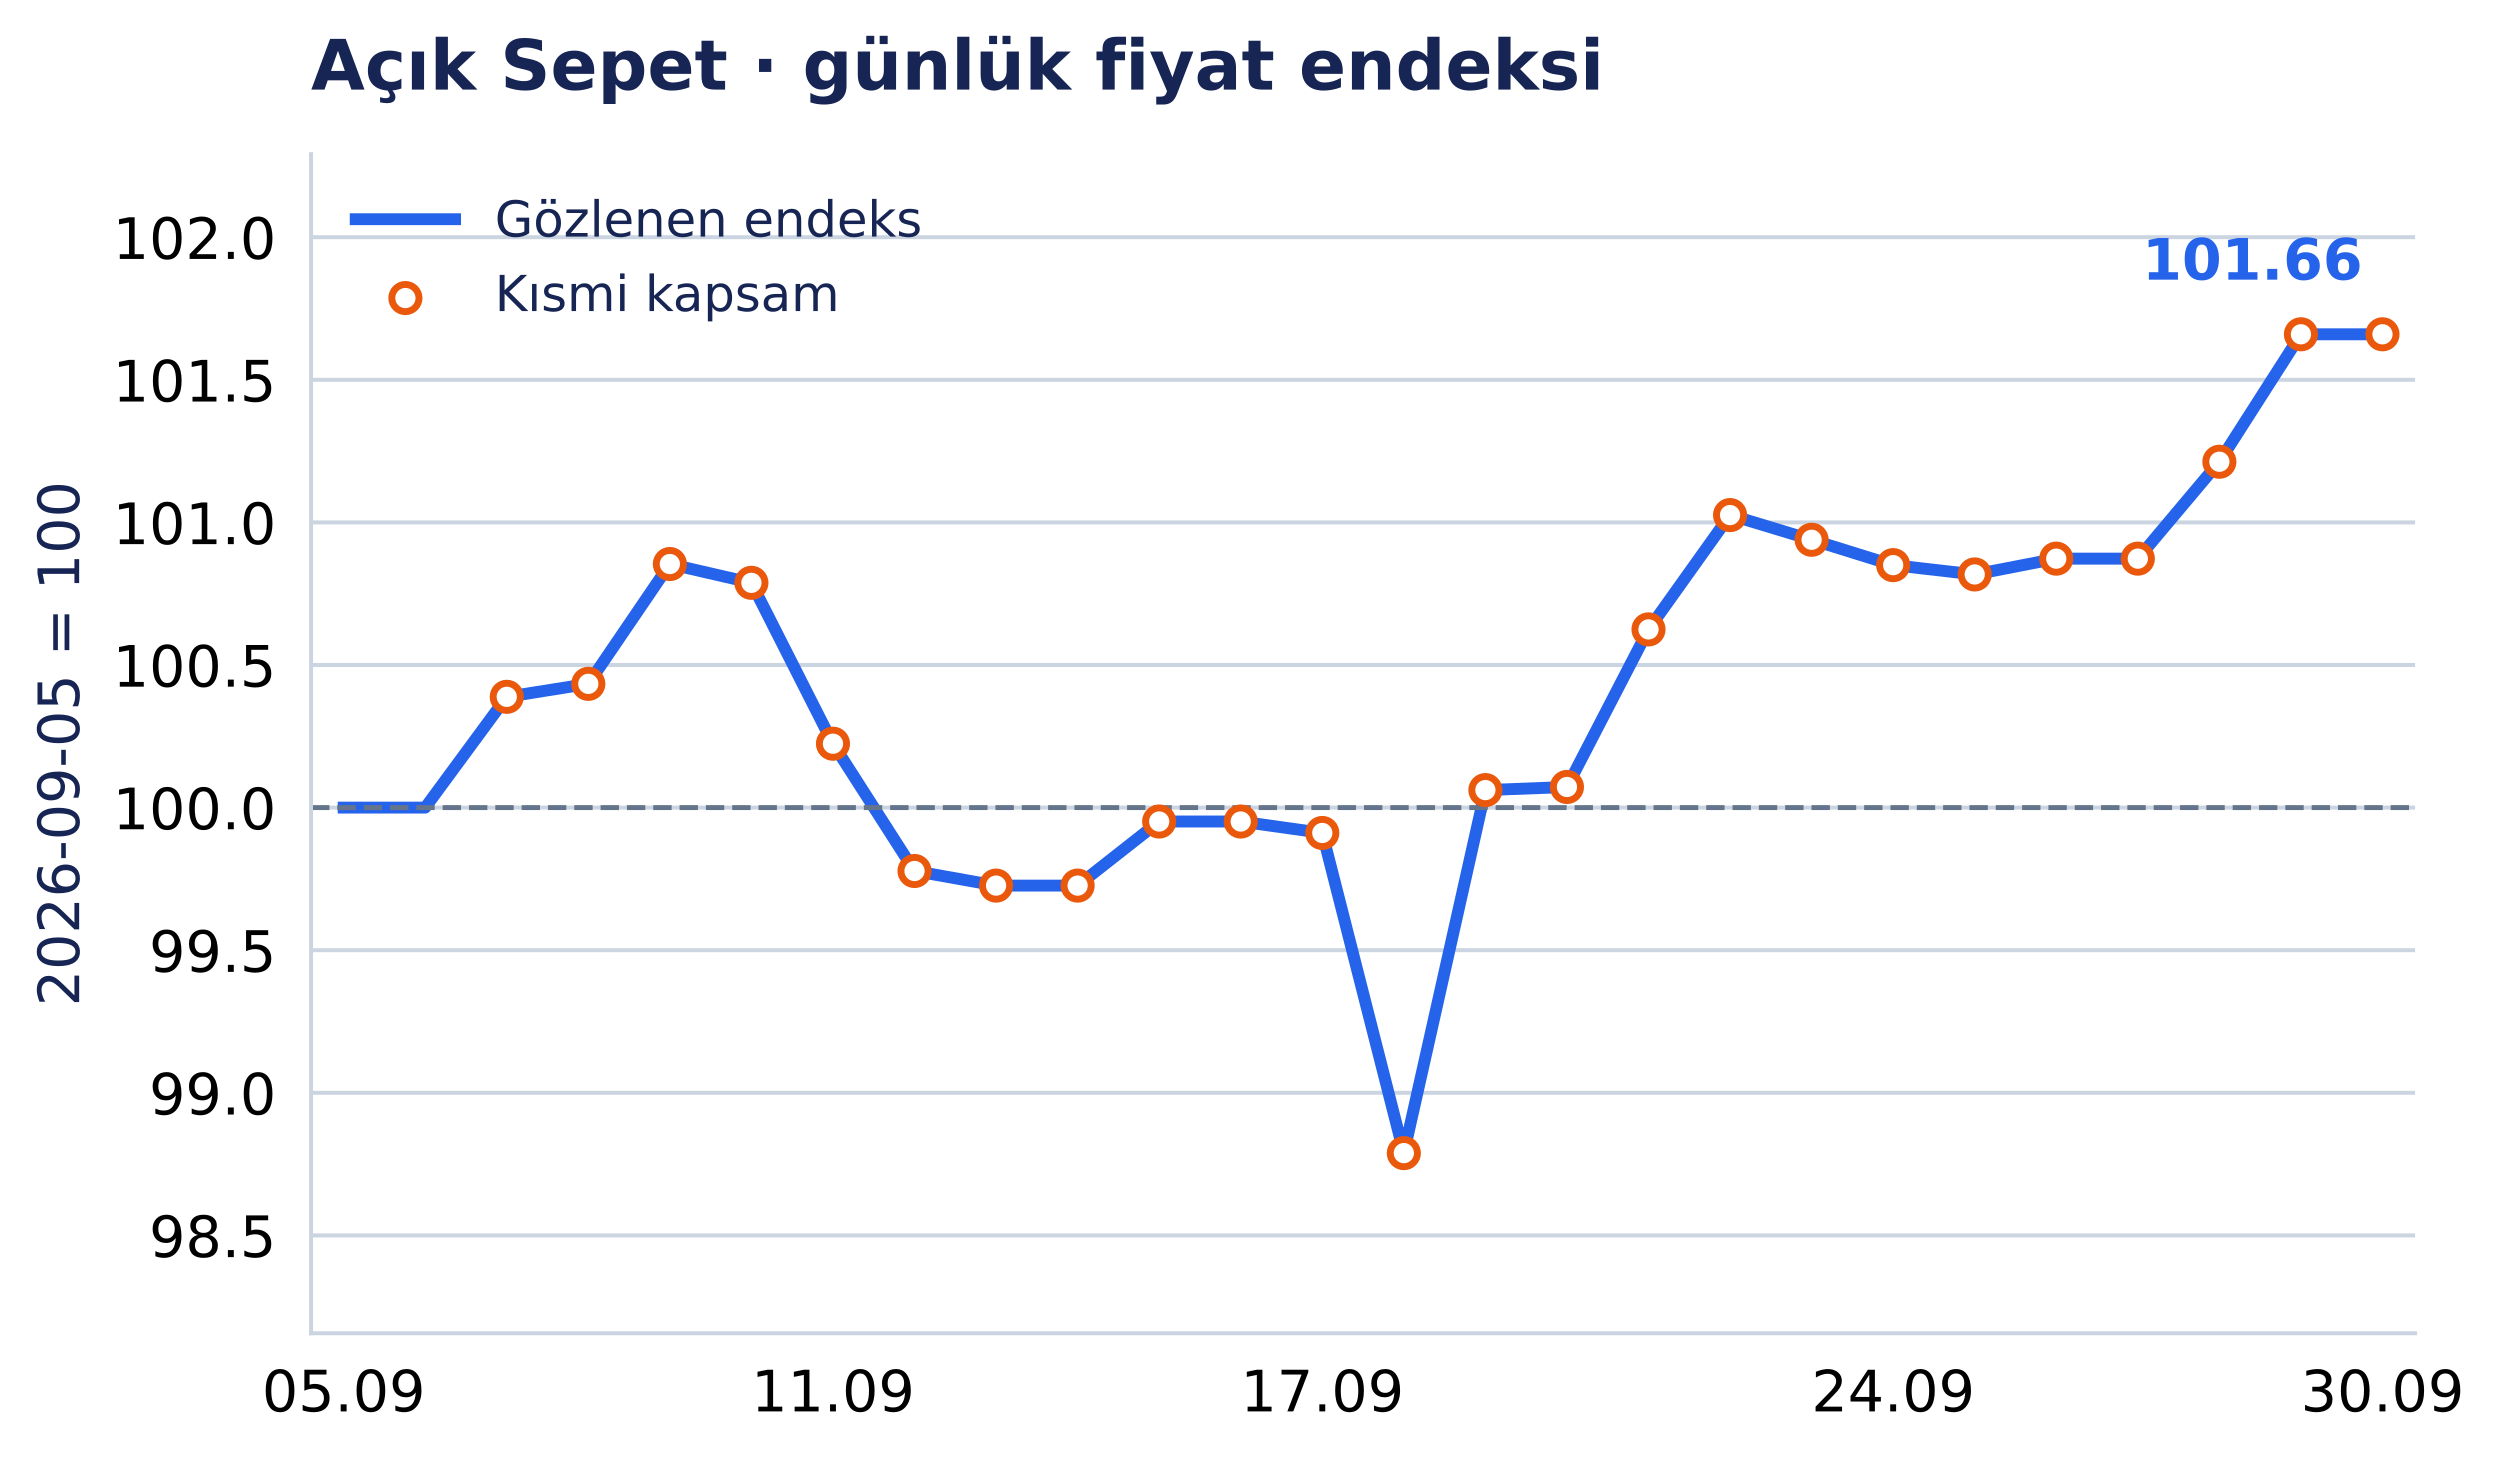
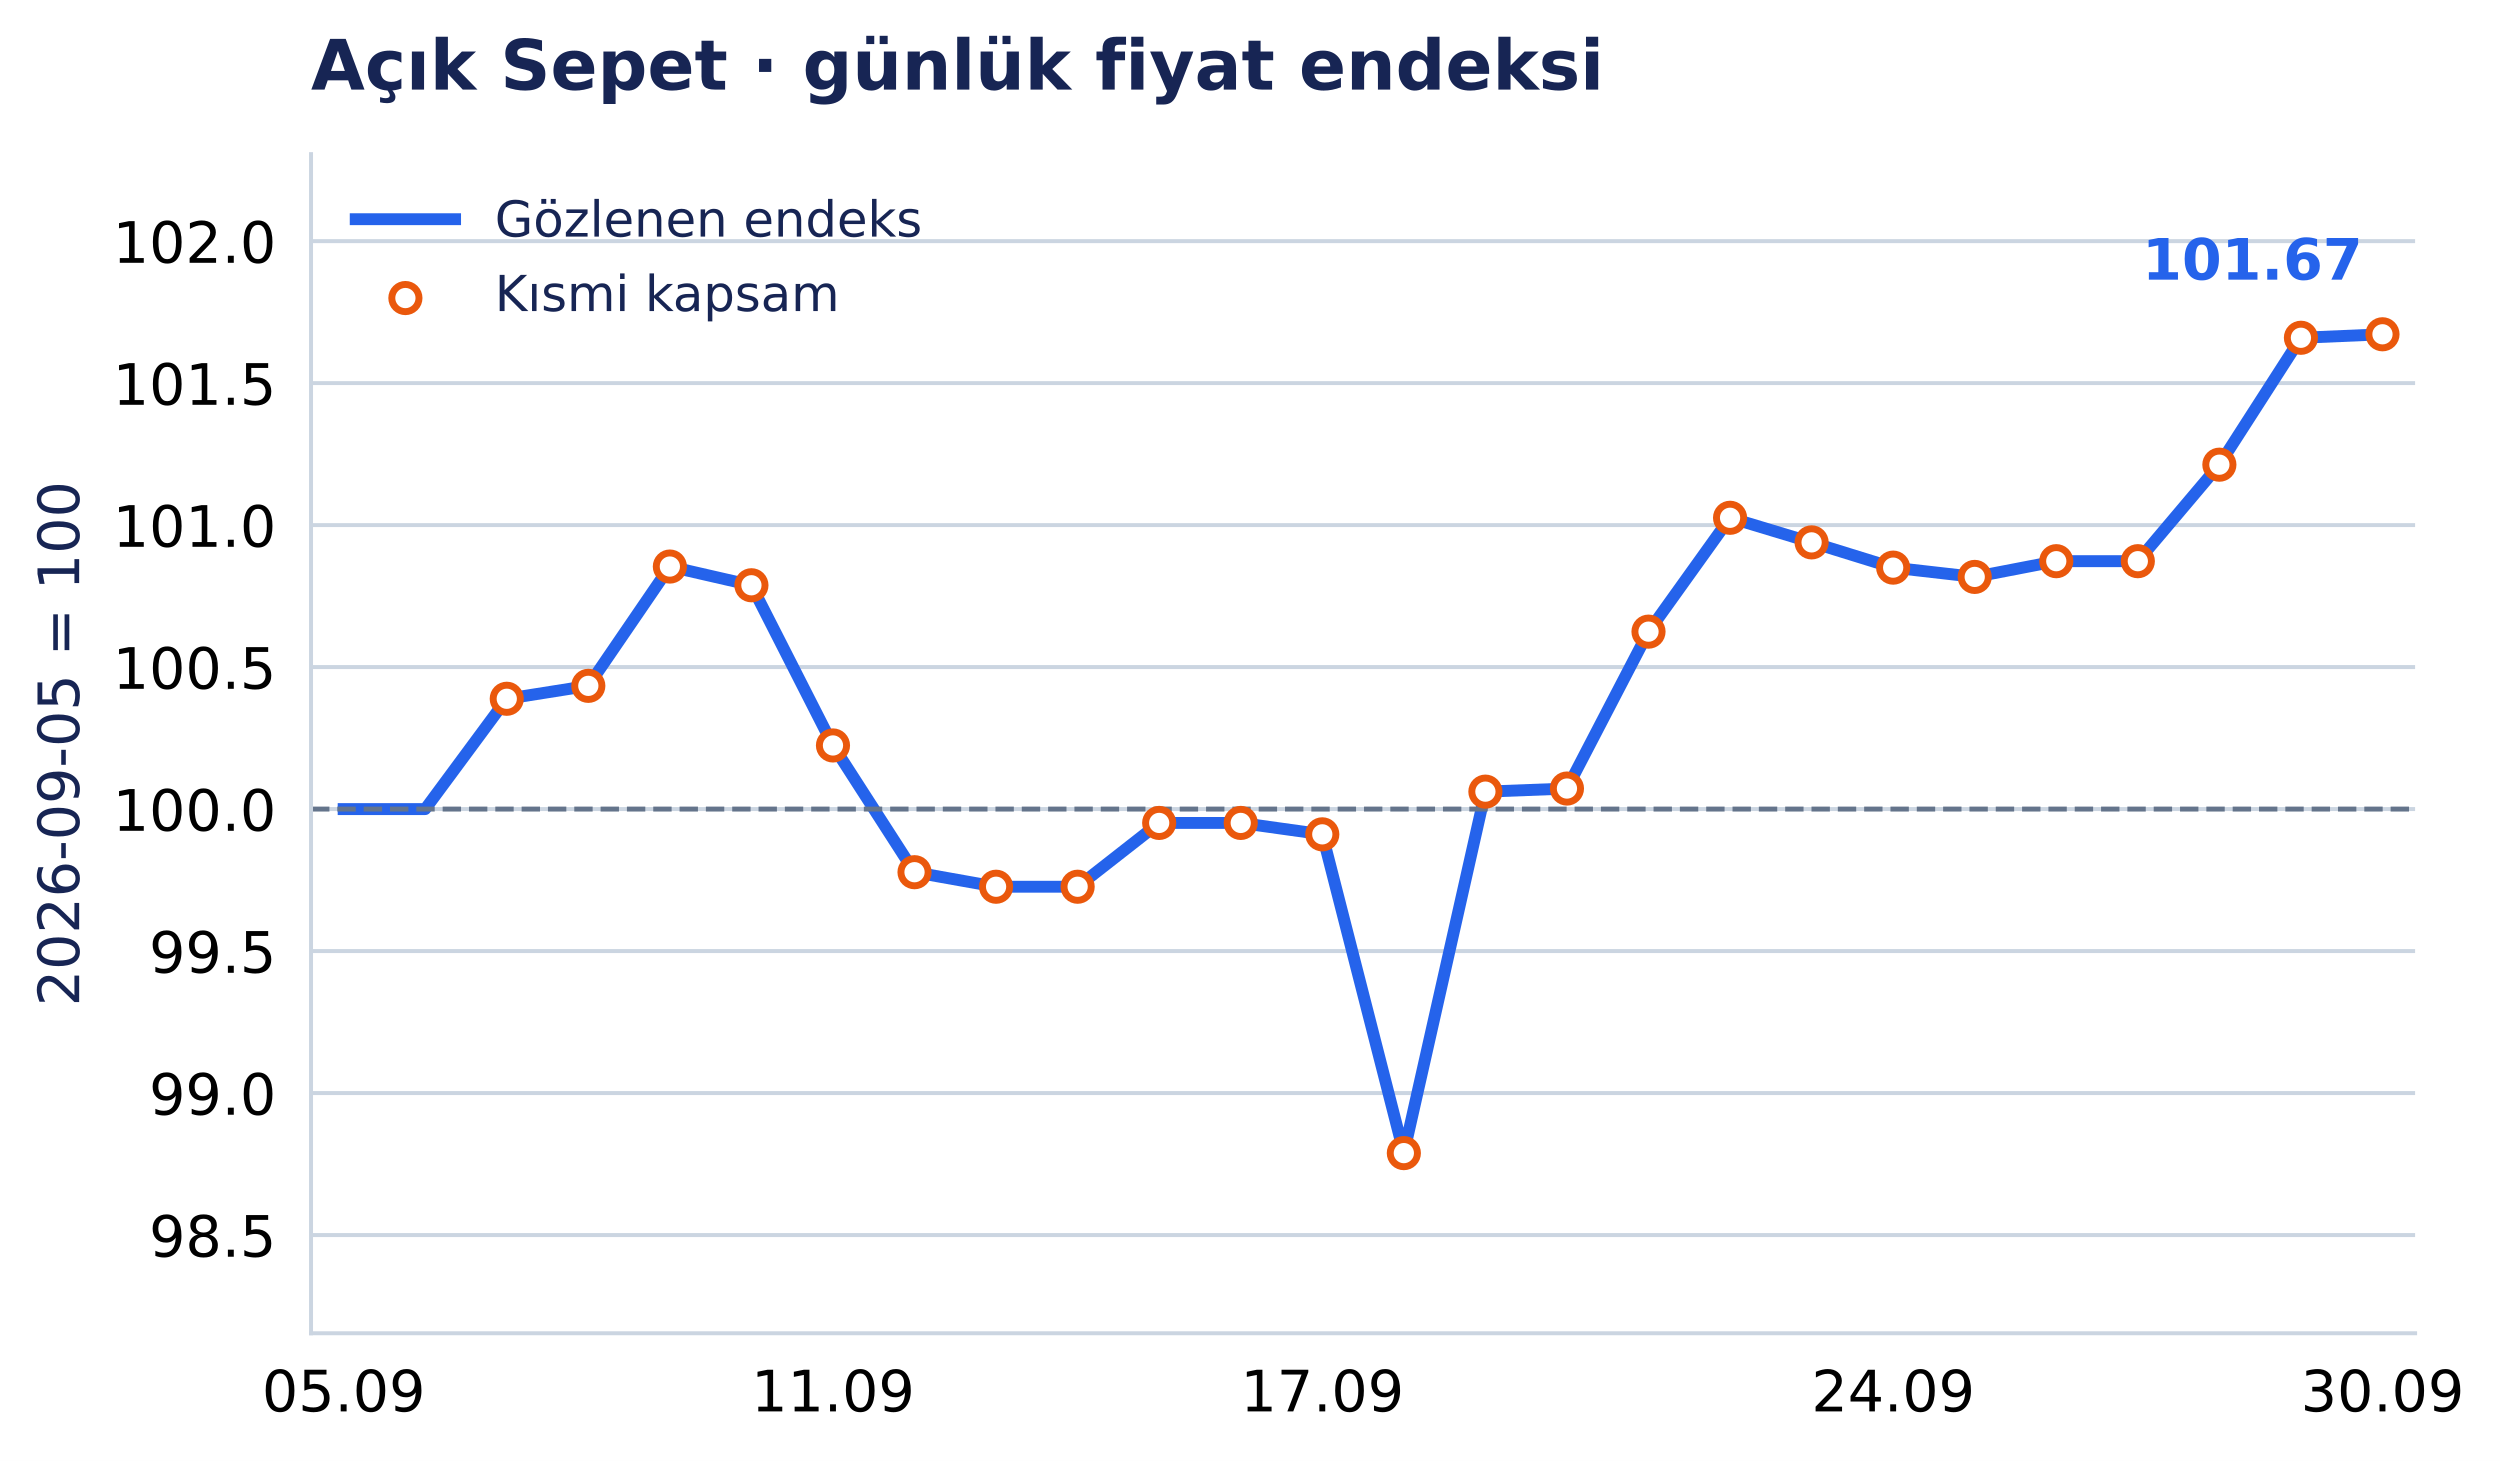
<svg xmlns="http://www.w3.org/2000/svg" xmlns:xlink="http://www.w3.org/1999/xlink" width="503.344pt" height="294.135pt" viewBox="0 0 503.344 294.135" version="1.1">
  <defs>
    <style type="text/css">*{stroke-linejoin: round; stroke-linecap: butt}</style>
  </defs>
  <g id="figure_1">
    <g id="patch_1">
      <path d="M 0 294.135 L 503.344 294.135 L 503.344 0 L 0 0 z " style="fill: #ffffff" />
    </g>
    <g id="axes_1">
      <g id="patch_2">
        <path d="M 62.622 268.435 L 486.251 268.435 L 486.251 31.035 L 62.622 31.035 z " style="fill: #ffffff" />
      </g>
      <g id="matplotlib.axis_1">
        <g id="xtick_1">
          <g id="line2d_1" />
          <g id="text_1">
            <text style="font-size: 11.5px; font-family: 'DejaVu Sans', 'Bitstream Vera Sans', 'Computer Modern Sans Serif', 'Lucida Grande', 'Verdana', 'Geneva', 'Lucid', 'Arial', 'Helvetica', 'Avant Garde', sans-serif; text-anchor: middle" x="69.19" y="284.172" transform="rotate(-0 69.19023 284.172)">05.09</text>
          </g>
        </g>
        <g id="xtick_2">
          <g id="line2d_2" />
          <g id="text_2">
            <text style="font-size: 11.5px; font-family: 'DejaVu Sans', 'Bitstream Vera Sans', 'Computer Modern Sans Serif', 'Lucida Grande', 'Verdana', 'Geneva', 'Lucid', 'Arial', 'Helvetica', 'Avant Garde', sans-serif; text-anchor: middle" x="167.709" y="284.172" transform="rotate(-0 167.7086 284.172)">11.09</text>
          </g>
        </g>
        <g id="xtick_3">
          <g id="line2d_3" />
          <g id="text_3">
            <text style="font-size: 11.5px; font-family: 'DejaVu Sans', 'Bitstream Vera Sans', 'Computer Modern Sans Serif', 'Lucida Grande', 'Verdana', 'Geneva', 'Lucid', 'Arial', 'Helvetica', 'Avant Garde', sans-serif; text-anchor: middle" x="266.227" y="284.172" transform="rotate(-0 266.2269 284.172)">17.09</text>
          </g>
        </g>
        <g id="xtick_4">
          <g id="line2d_4" />
          <g id="text_4">
            <text style="font-size: 11.5px; font-family: 'DejaVu Sans', 'Bitstream Vera Sans', 'Computer Modern Sans Serif', 'Lucida Grande', 'Verdana', 'Geneva', 'Lucid', 'Arial', 'Helvetica', 'Avant Garde', sans-serif; text-anchor: middle" x="381.165" y="284.172" transform="rotate(-0 381.165 284.172)">24.09</text>
          </g>
        </g>
        <g id="xtick_5">
          <g id="line2d_5" />
          <g id="text_5">
            <text style="font-size: 11.5px; font-family: 'DejaVu Sans', 'Bitstream Vera Sans', 'Computer Modern Sans Serif', 'Lucida Grande', 'Verdana', 'Geneva', 'Lucid', 'Arial', 'Helvetica', 'Avant Garde', sans-serif; text-anchor: middle" x="479.683" y="284.172" transform="rotate(-0 479.6833 284.172)">30.09</text>
          </g>
        </g>
      </g>
      <g id="matplotlib.axis_2">
        <g id="ytick_1">
          <g id="line2d_6">
-             <path d="M 62.622 248.731 L 486.251 248.731 " clip-path="url(#ped7f069198)" style="fill: none; stroke: #cbd5e1; stroke-width: 0.8; stroke-linecap: square" />
+             <path d="M 62.622 248.661 L 486.251 248.661 " clip-path="url(#ped7f069198)" style="fill: none; stroke: #cbd5e1; stroke-width: 0.8; stroke-linecap: square" />
          </g>
          <g id="line2d_7" />
          <g id="text_6">
-             <text style="font-size: 11.5px; font-family: 'DejaVu Sans', 'Bitstream Vera Sans', 'Computer Modern Sans Serif', 'Lucida Grande', 'Verdana', 'Geneva', 'Lucid', 'Arial', 'Helvetica', 'Avant Garde', sans-serif; text-anchor: end" x="55.622" y="253.1" transform="rotate(-0 55.62234 253.0998)">98.5</text>
+             <text style="font-size: 11.5px; font-family: 'DejaVu Sans', 'Bitstream Vera Sans', 'Computer Modern Sans Serif', 'Lucida Grande', 'Verdana', 'Geneva', 'Lucid', 'Arial', 'Helvetica', 'Avant Garde', sans-serif; text-anchor: end" x="55.622" y="253.029" transform="rotate(-0 55.62234 253.0292)">98.5</text>
          </g>
        </g>
        <g id="ytick_2">
          <g id="line2d_8">
-             <path d="M 62.622 220.021 L 486.251 220.021 " clip-path="url(#ped7f069198)" style="fill: none; stroke: #cbd5e1; stroke-width: 0.8; stroke-linecap: square" />
+             <path d="M 62.622 220.073 L 486.251 220.073 " clip-path="url(#ped7f069198)" style="fill: none; stroke: #cbd5e1; stroke-width: 0.8; stroke-linecap: square" />
          </g>
          <g id="line2d_9" />
          <g id="text_7">
-             <text style="font-size: 11.5px; font-family: 'DejaVu Sans', 'Bitstream Vera Sans', 'Computer Modern Sans Serif', 'Lucida Grande', 'Verdana', 'Geneva', 'Lucid', 'Arial', 'Helvetica', 'Avant Garde', sans-serif; text-anchor: end" x="55.622" y="224.389" transform="rotate(-0 55.62234 224.3894)">99.0</text>
+             <text style="font-size: 11.5px; font-family: 'DejaVu Sans', 'Bitstream Vera Sans', 'Computer Modern Sans Serif', 'Lucida Grande', 'Verdana', 'Geneva', 'Lucid', 'Arial', 'Helvetica', 'Avant Garde', sans-serif; text-anchor: end" x="55.622" y="224.441" transform="rotate(-0 55.62234 224.4412)">99.0</text>
          </g>
        </g>
        <g id="ytick_3">
          <g id="line2d_10">
-             <path d="M 62.622 191.31 L 486.251 191.31 " clip-path="url(#ped7f069198)" style="fill: none; stroke: #cbd5e1; stroke-width: 0.8; stroke-linecap: square" />
+             <path d="M 62.622 191.485 L 486.251 191.485 " clip-path="url(#ped7f069198)" style="fill: none; stroke: #cbd5e1; stroke-width: 0.8; stroke-linecap: square" />
          </g>
          <g id="line2d_11" />
          <g id="text_8">
-             <text style="font-size: 11.5px; font-family: 'DejaVu Sans', 'Bitstream Vera Sans', 'Computer Modern Sans Serif', 'Lucida Grande', 'Verdana', 'Geneva', 'Lucid', 'Arial', 'Helvetica', 'Avant Garde', sans-serif; text-anchor: end" x="55.622" y="195.679" transform="rotate(-0 55.62234 195.6789)">99.5</text>
+             <text style="font-size: 11.5px; font-family: 'DejaVu Sans', 'Bitstream Vera Sans', 'Computer Modern Sans Serif', 'Lucida Grande', 'Verdana', 'Geneva', 'Lucid', 'Arial', 'Helvetica', 'Avant Garde', sans-serif; text-anchor: end" x="55.622" y="195.853" transform="rotate(-0 55.62234 195.8532)">99.5</text>
          </g>
        </g>
        <g id="ytick_4">
          <g id="line2d_12">
-             <path d="M 62.622 162.6 L 486.251 162.6 " clip-path="url(#ped7f069198)" style="fill: none; stroke: #cbd5e1; stroke-width: 0.8; stroke-linecap: square" />
+             <path d="M 62.622 162.897 L 486.251 162.897 " clip-path="url(#ped7f069198)" style="fill: none; stroke: #cbd5e1; stroke-width: 0.8; stroke-linecap: square" />
          </g>
          <g id="line2d_13" />
          <g id="text_9">
-             <text style="font-size: 11.5px; font-family: 'DejaVu Sans', 'Bitstream Vera Sans', 'Computer Modern Sans Serif', 'Lucida Grande', 'Verdana', 'Geneva', 'Lucid', 'Arial', 'Helvetica', 'Avant Garde', sans-serif; text-anchor: end" x="55.622" y="166.968" transform="rotate(-0 55.62234 166.9685)">100.0</text>
+             <text style="font-size: 11.5px; font-family: 'DejaVu Sans', 'Bitstream Vera Sans', 'Computer Modern Sans Serif', 'Lucida Grande', 'Verdana', 'Geneva', 'Lucid', 'Arial', 'Helvetica', 'Avant Garde', sans-serif; text-anchor: end" x="55.622" y="167.265" transform="rotate(-0 55.62234 167.2652)">100.0</text>
          </g>
        </g>
        <g id="ytick_5">
          <g id="line2d_14">
-             <path d="M 62.622 133.889 L 486.251 133.889 " clip-path="url(#ped7f069198)" style="fill: none; stroke: #cbd5e1; stroke-width: 0.8; stroke-linecap: square" />
+             <path d="M 62.622 134.309 L 486.251 134.309 " clip-path="url(#ped7f069198)" style="fill: none; stroke: #cbd5e1; stroke-width: 0.8; stroke-linecap: square" />
          </g>
          <g id="line2d_15" />
          <g id="text_10">
-             <text style="font-size: 11.5px; font-family: 'DejaVu Sans', 'Bitstream Vera Sans', 'Computer Modern Sans Serif', 'Lucida Grande', 'Verdana', 'Geneva', 'Lucid', 'Arial', 'Helvetica', 'Avant Garde', sans-serif; text-anchor: end" x="55.622" y="138.258" transform="rotate(-0 55.62234 138.258)">100.5</text>
+             <text style="font-size: 11.5px; font-family: 'DejaVu Sans', 'Bitstream Vera Sans', 'Computer Modern Sans Serif', 'Lucida Grande', 'Verdana', 'Geneva', 'Lucid', 'Arial', 'Helvetica', 'Avant Garde', sans-serif; text-anchor: end" x="55.622" y="138.677" transform="rotate(-0 55.62234 138.6773)">100.5</text>
          </g>
        </g>
        <g id="ytick_6">
          <g id="line2d_16">
-             <path d="M 62.622 105.179 L 486.251 105.179 " clip-path="url(#ped7f069198)" style="fill: none; stroke: #cbd5e1; stroke-width: 0.8; stroke-linecap: square" />
+             <path d="M 62.622 105.721 L 486.251 105.721 " clip-path="url(#ped7f069198)" style="fill: none; stroke: #cbd5e1; stroke-width: 0.8; stroke-linecap: square" />
          </g>
          <g id="line2d_17" />
          <g id="text_11">
-             <text style="font-size: 11.5px; font-family: 'DejaVu Sans', 'Bitstream Vera Sans', 'Computer Modern Sans Serif', 'Lucida Grande', 'Verdana', 'Geneva', 'Lucid', 'Arial', 'Helvetica', 'Avant Garde', sans-serif; text-anchor: end" x="55.622" y="109.548" transform="rotate(-0 55.62234 109.5476)">101.0</text>
+             <text style="font-size: 11.5px; font-family: 'DejaVu Sans', 'Bitstream Vera Sans', 'Computer Modern Sans Serif', 'Lucida Grande', 'Verdana', 'Geneva', 'Lucid', 'Arial', 'Helvetica', 'Avant Garde', sans-serif; text-anchor: end" x="55.622" y="110.089" transform="rotate(-0 55.62234 110.0893)">101.0</text>
          </g>
        </g>
        <g id="ytick_7">
          <g id="line2d_18">
-             <path d="M 62.622 76.469 L 486.251 76.469 " clip-path="url(#ped7f069198)" style="fill: none; stroke: #cbd5e1; stroke-width: 0.8; stroke-linecap: square" />
+             <path d="M 62.622 77.133 L 486.251 77.133 " clip-path="url(#ped7f069198)" style="fill: none; stroke: #cbd5e1; stroke-width: 0.8; stroke-linecap: square" />
          </g>
          <g id="line2d_19" />
          <g id="text_12">
-             <text style="font-size: 11.5px; font-family: 'DejaVu Sans', 'Bitstream Vera Sans', 'Computer Modern Sans Serif', 'Lucida Grande', 'Verdana', 'Geneva', 'Lucid', 'Arial', 'Helvetica', 'Avant Garde', sans-serif; text-anchor: end" x="55.622" y="80.837" transform="rotate(-0 55.62234 80.83716)">101.5</text>
+             <text style="font-size: 11.5px; font-family: 'DejaVu Sans', 'Bitstream Vera Sans', 'Computer Modern Sans Serif', 'Lucida Grande', 'Verdana', 'Geneva', 'Lucid', 'Arial', 'Helvetica', 'Avant Garde', sans-serif; text-anchor: end" x="55.622" y="81.501" transform="rotate(-0 55.62234 81.50133)">101.5</text>
          </g>
        </g>
        <g id="ytick_8">
          <g id="line2d_20">
-             <path d="M 62.622 47.758 L 486.251 47.758 " clip-path="url(#ped7f069198)" style="fill: none; stroke: #cbd5e1; stroke-width: 0.8; stroke-linecap: square" />
+             <path d="M 62.622 48.545 L 486.251 48.545 " clip-path="url(#ped7f069198)" style="fill: none; stroke: #cbd5e1; stroke-width: 0.8; stroke-linecap: square" />
          </g>
          <g id="line2d_21" />
          <g id="text_13">
-             <text style="font-size: 11.5px; font-family: 'DejaVu Sans', 'Bitstream Vera Sans', 'Computer Modern Sans Serif', 'Lucida Grande', 'Verdana', 'Geneva', 'Lucid', 'Arial', 'Helvetica', 'Avant Garde', sans-serif; text-anchor: end" x="55.622" y="52.127" transform="rotate(-0 55.62234 52.12671)">102.0</text>
+             <text style="font-size: 11.5px; font-family: 'DejaVu Sans', 'Bitstream Vera Sans', 'Computer Modern Sans Serif', 'Lucida Grande', 'Verdana', 'Geneva', 'Lucid', 'Arial', 'Helvetica', 'Avant Garde', sans-serif; text-anchor: end" x="55.622" y="52.913" transform="rotate(-0 55.62234 52.91336)">102.0</text>
          </g>
        </g>
        <g id="text_14">
          <text style="font-size: 11.5px; font-family: 'DejaVu Sans', 'Bitstream Vera Sans', 'Computer Modern Sans Serif', 'Lucida Grande', 'Verdana', 'Geneva', 'Lucid', 'Arial', 'Helvetica', 'Avant Garde', sans-serif; text-anchor: middle; fill: #172554" x="15.937" y="149.735" transform="rotate(-90 15.93731 149.7347)">2026-09-05 = 100</text>
        </g>
      </g>
      <g id="line2d_22">
-         <path d="M 69.19 162.6 L 85.61 162.6 L 102.03 140.298 L 118.449 137.685 L 134.869 113.562 L 151.289 117.346 L 167.709 149.738 L 184.128 175.365 L 200.548 178.304 L 216.968 178.304 L 233.387 165.402 L 249.807 165.402 L 266.227 167.71 L 282.647 232.165 L 299.066 159.074 L 315.486 158.448 L 331.906 126.723 L 348.326 103.703 L 364.745 108.676 L 381.165 113.781 L 397.585 115.658 L 414.004 112.477 L 430.424 112.477 L 446.844 92.966 L 463.264 67.304 L 479.683 67.304 " clip-path="url(#ped7f069198)" style="fill: none; stroke: #2563eb; stroke-width: 2.4; stroke-linecap: square" />
+         <path d="M 69.19 162.897 L 85.61 162.897 L 102.03 140.689 L 118.449 138.088 L 134.869 114.068 L 151.289 117.836 L 167.709 150.089 L 184.128 175.607 L 200.548 178.534 L 216.968 178.534 L 233.387 165.687 L 249.807 165.687 L 266.227 167.985 L 282.647 232.165 L 299.066 159.386 L 315.486 158.763 L 331.906 127.173 L 348.326 104.251 L 364.745 109.203 L 381.165 114.286 L 397.585 116.155 L 414.004 112.988 L 430.424 112.988 L 446.844 93.559 L 463.264 68.007 L 479.683 67.304 " clip-path="url(#ped7f069198)" style="fill: none; stroke: #2563eb; stroke-width: 2.4; stroke-linecap: square" />
      </g>
      <g id="line2d_23">
-         <path d="M 62.622 162.6 L 486.251 162.6 " clip-path="url(#ped7f069198)" style="fill: none; stroke-dasharray: 3.7,1.6; stroke-dashoffset: 0; stroke: #64748b" />
+         <path d="M 62.622 162.897 L 486.251 162.897 " clip-path="url(#ped7f069198)" style="fill: none; stroke-dasharray: 3.7,1.6; stroke-dashoffset: 0; stroke: #64748b" />
      </g>
      <g id="patch_3">
        <path d="M 62.622 268.435 L 62.622 31.035 " style="fill: none; stroke: #cbd5e1; stroke-width: 0.8; stroke-linejoin: miter; stroke-linecap: square" />
      </g>
      <g id="patch_4">
        <path d="M 62.622 268.435 L 486.251 268.435 " style="fill: none; stroke: #cbd5e1; stroke-width: 0.8; stroke-linejoin: miter; stroke-linecap: square" />
      </g>
      <g id="PathCollection_1">
        <defs>
          <path id="m3957c04aab" d="M 0 2.739 C 0.726 2.739 1.423 2.45 1.936 1.936 C 2.45 1.423 2.739 0.726 2.739 0 C 2.739 -0.726 2.45 -1.423 1.936 -1.936 C 1.423 -2.45 0.726 -2.739 0 -2.739 C -0.726 -2.739 -1.423 -2.45 -1.936 -1.936 C -2.45 -1.423 -2.739 -0.726 -2.739 0 C -2.739 0.726 -2.45 1.423 -1.936 1.936 C -1.423 2.45 -0.726 2.739 0 2.739 z " style="stroke: #ea580c; stroke-width: 1.4" />
        </defs>
        <g clip-path="url(#ped7f069198)">
-           <use xlink:href="#m3957c04aab" x="102.03" y="140.298" style="fill: #ffffff; stroke: #ea580c; stroke-width: 1.4" />
-           <use xlink:href="#m3957c04aab" x="118.449" y="137.685" style="fill: #ffffff; stroke: #ea580c; stroke-width: 1.4" />
-           <use xlink:href="#m3957c04aab" x="134.869" y="113.562" style="fill: #ffffff; stroke: #ea580c; stroke-width: 1.4" />
-           <use xlink:href="#m3957c04aab" x="151.289" y="117.346" style="fill: #ffffff; stroke: #ea580c; stroke-width: 1.4" />
-           <use xlink:href="#m3957c04aab" x="167.709" y="149.738" style="fill: #ffffff; stroke: #ea580c; stroke-width: 1.4" />
-           <use xlink:href="#m3957c04aab" x="184.128" y="175.365" style="fill: #ffffff; stroke: #ea580c; stroke-width: 1.4" />
-           <use xlink:href="#m3957c04aab" x="200.548" y="178.304" style="fill: #ffffff; stroke: #ea580c; stroke-width: 1.4" />
-           <use xlink:href="#m3957c04aab" x="216.968" y="178.304" style="fill: #ffffff; stroke: #ea580c; stroke-width: 1.4" />
-           <use xlink:href="#m3957c04aab" x="233.387" y="165.402" style="fill: #ffffff; stroke: #ea580c; stroke-width: 1.4" />
-           <use xlink:href="#m3957c04aab" x="249.807" y="165.402" style="fill: #ffffff; stroke: #ea580c; stroke-width: 1.4" />
-           <use xlink:href="#m3957c04aab" x="266.227" y="167.71" style="fill: #ffffff; stroke: #ea580c; stroke-width: 1.4" />
+           <use xlink:href="#m3957c04aab" x="102.03" y="140.689" style="fill: #ffffff; stroke: #ea580c; stroke-width: 1.4" />
+           <use xlink:href="#m3957c04aab" x="118.449" y="138.088" style="fill: #ffffff; stroke: #ea580c; stroke-width: 1.4" />
+           <use xlink:href="#m3957c04aab" x="134.869" y="114.068" style="fill: #ffffff; stroke: #ea580c; stroke-width: 1.4" />
+           <use xlink:href="#m3957c04aab" x="151.289" y="117.836" style="fill: #ffffff; stroke: #ea580c; stroke-width: 1.4" />
+           <use xlink:href="#m3957c04aab" x="167.709" y="150.089" style="fill: #ffffff; stroke: #ea580c; stroke-width: 1.4" />
+           <use xlink:href="#m3957c04aab" x="184.128" y="175.607" style="fill: #ffffff; stroke: #ea580c; stroke-width: 1.4" />
+           <use xlink:href="#m3957c04aab" x="200.548" y="178.534" style="fill: #ffffff; stroke: #ea580c; stroke-width: 1.4" />
+           <use xlink:href="#m3957c04aab" x="216.968" y="178.534" style="fill: #ffffff; stroke: #ea580c; stroke-width: 1.4" />
+           <use xlink:href="#m3957c04aab" x="233.387" y="165.687" style="fill: #ffffff; stroke: #ea580c; stroke-width: 1.4" />
+           <use xlink:href="#m3957c04aab" x="249.807" y="165.687" style="fill: #ffffff; stroke: #ea580c; stroke-width: 1.4" />
+           <use xlink:href="#m3957c04aab" x="266.227" y="167.985" style="fill: #ffffff; stroke: #ea580c; stroke-width: 1.4" />
          <use xlink:href="#m3957c04aab" x="282.647" y="232.165" style="fill: #ffffff; stroke: #ea580c; stroke-width: 1.4" />
-           <use xlink:href="#m3957c04aab" x="299.066" y="159.074" style="fill: #ffffff; stroke: #ea580c; stroke-width: 1.4" />
-           <use xlink:href="#m3957c04aab" x="315.486" y="158.448" style="fill: #ffffff; stroke: #ea580c; stroke-width: 1.4" />
-           <use xlink:href="#m3957c04aab" x="331.906" y="126.723" style="fill: #ffffff; stroke: #ea580c; stroke-width: 1.4" />
-           <use xlink:href="#m3957c04aab" x="348.326" y="103.703" style="fill: #ffffff; stroke: #ea580c; stroke-width: 1.4" />
-           <use xlink:href="#m3957c04aab" x="364.745" y="108.676" style="fill: #ffffff; stroke: #ea580c; stroke-width: 1.4" />
-           <use xlink:href="#m3957c04aab" x="381.165" y="113.781" style="fill: #ffffff; stroke: #ea580c; stroke-width: 1.4" />
-           <use xlink:href="#m3957c04aab" x="397.585" y="115.658" style="fill: #ffffff; stroke: #ea580c; stroke-width: 1.4" />
-           <use xlink:href="#m3957c04aab" x="414.004" y="112.477" style="fill: #ffffff; stroke: #ea580c; stroke-width: 1.4" />
-           <use xlink:href="#m3957c04aab" x="430.424" y="112.477" style="fill: #ffffff; stroke: #ea580c; stroke-width: 1.4" />
-           <use xlink:href="#m3957c04aab" x="446.844" y="92.966" style="fill: #ffffff; stroke: #ea580c; stroke-width: 1.4" />
-           <use xlink:href="#m3957c04aab" x="463.264" y="67.304" style="fill: #ffffff; stroke: #ea580c; stroke-width: 1.4" />
+           <use xlink:href="#m3957c04aab" x="299.066" y="159.386" style="fill: #ffffff; stroke: #ea580c; stroke-width: 1.4" />
+           <use xlink:href="#m3957c04aab" x="315.486" y="158.763" style="fill: #ffffff; stroke: #ea580c; stroke-width: 1.4" />
+           <use xlink:href="#m3957c04aab" x="331.906" y="127.173" style="fill: #ffffff; stroke: #ea580c; stroke-width: 1.4" />
+           <use xlink:href="#m3957c04aab" x="348.326" y="104.251" style="fill: #ffffff; stroke: #ea580c; stroke-width: 1.4" />
+           <use xlink:href="#m3957c04aab" x="364.745" y="109.203" style="fill: #ffffff; stroke: #ea580c; stroke-width: 1.4" />
+           <use xlink:href="#m3957c04aab" x="381.165" y="114.286" style="fill: #ffffff; stroke: #ea580c; stroke-width: 1.4" />
+           <use xlink:href="#m3957c04aab" x="397.585" y="116.155" style="fill: #ffffff; stroke: #ea580c; stroke-width: 1.4" />
+           <use xlink:href="#m3957c04aab" x="414.004" y="112.988" style="fill: #ffffff; stroke: #ea580c; stroke-width: 1.4" />
+           <use xlink:href="#m3957c04aab" x="430.424" y="112.988" style="fill: #ffffff; stroke: #ea580c; stroke-width: 1.4" />
+           <use xlink:href="#m3957c04aab" x="446.844" y="93.559" style="fill: #ffffff; stroke: #ea580c; stroke-width: 1.4" />
+           <use xlink:href="#m3957c04aab" x="463.264" y="68.007" style="fill: #ffffff; stroke: #ea580c; stroke-width: 1.4" />
          <use xlink:href="#m3957c04aab" x="479.683" y="67.304" style="fill: #ffffff; stroke: #ea580c; stroke-width: 1.4" />
        </g>
      </g>
      <g id="text_15">
-         <text style="font-weight: 700; font-size: 11.5px; font-family: 'DejaVu Sans', 'Bitstream Vera Sans', 'Computer Modern Sans Serif', 'Lucida Grande', 'Verdana', 'Geneva', 'Lucid', 'Arial', 'Helvetica', 'Avant Garde', sans-serif; text-anchor: end; fill: #2563eb" x="475.683" y="56.304" transform="rotate(-0 475.6833 56.30413)">101.66</text>
+         <text style="font-weight: 700; font-size: 11.5px; font-family: 'DejaVu Sans', 'Bitstream Vera Sans', 'Computer Modern Sans Serif', 'Lucida Grande', 'Verdana', 'Geneva', 'Lucid', 'Arial', 'Helvetica', 'Avant Garde', sans-serif; text-anchor: end; fill: #2563eb" x="475.683" y="56.304" transform="rotate(-0 475.6833 56.30413)">101.67</text>
      </g>
      <g id="text_16">
        <text style="font-weight: 700; font-size: 14px; font-family: 'DejaVu Sans', 'Bitstream Vera Sans', 'Computer Modern Sans Serif', 'Lucida Grande', 'Verdana', 'Geneva', 'Lucid', 'Arial', 'Helvetica', 'Avant Garde', sans-serif; text-anchor: start; fill: #172554" x="62.622" y="18.035" transform="rotate(-0 62.62234 18.03469)">Açık Sepet · günlük fiyat endeksi</text>
      </g>
      <g id="legend_1">
        <g id="line2d_24">
          <path d="M 71.622 44.133 L 81.622 44.133 L 91.622 44.133 " style="fill: none; stroke: #2563eb; stroke-width: 2.4; stroke-linecap: square" />
        </g>
        <g id="text_17">
          <text style="font-size: 10px; font-family: 'DejaVu Sans', 'Bitstream Vera Sans', 'Computer Modern Sans Serif', 'Lucida Grande', 'Verdana', 'Geneva', 'Lucid', 'Arial', 'Helvetica', 'Avant Garde', sans-serif; text-anchor: start; fill: #172554" x="99.622" y="47.633" transform="rotate(-0 99.62234 47.63312)">Gözlenen endeks</text>
        </g>
        <g id="PathCollection_2">
          <g>
            <use xlink:href="#m3957c04aab" x="81.622" y="60.009" style="fill: #ffffff; stroke: #ea580c; stroke-width: 1.4" />
          </g>
        </g>
        <g id="text_18">
          <text style="font-size: 10px; font-family: 'DejaVu Sans', 'Bitstream Vera Sans', 'Computer Modern Sans Serif', 'Lucida Grande', 'Verdana', 'Geneva', 'Lucid', 'Arial', 'Helvetica', 'Avant Garde', sans-serif; text-anchor: start; fill: #172554" x="99.622" y="62.634" transform="rotate(-0 99.62234 62.63391)">Kısmi kapsam</text>
        </g>
      </g>
    </g>
  </g>
  <defs>
    <clipPath id="ped7f069198">
      <rect x="62.622" y="31.035" width="423.629" height="237.4" />
    </clipPath>
  </defs>
</svg>
